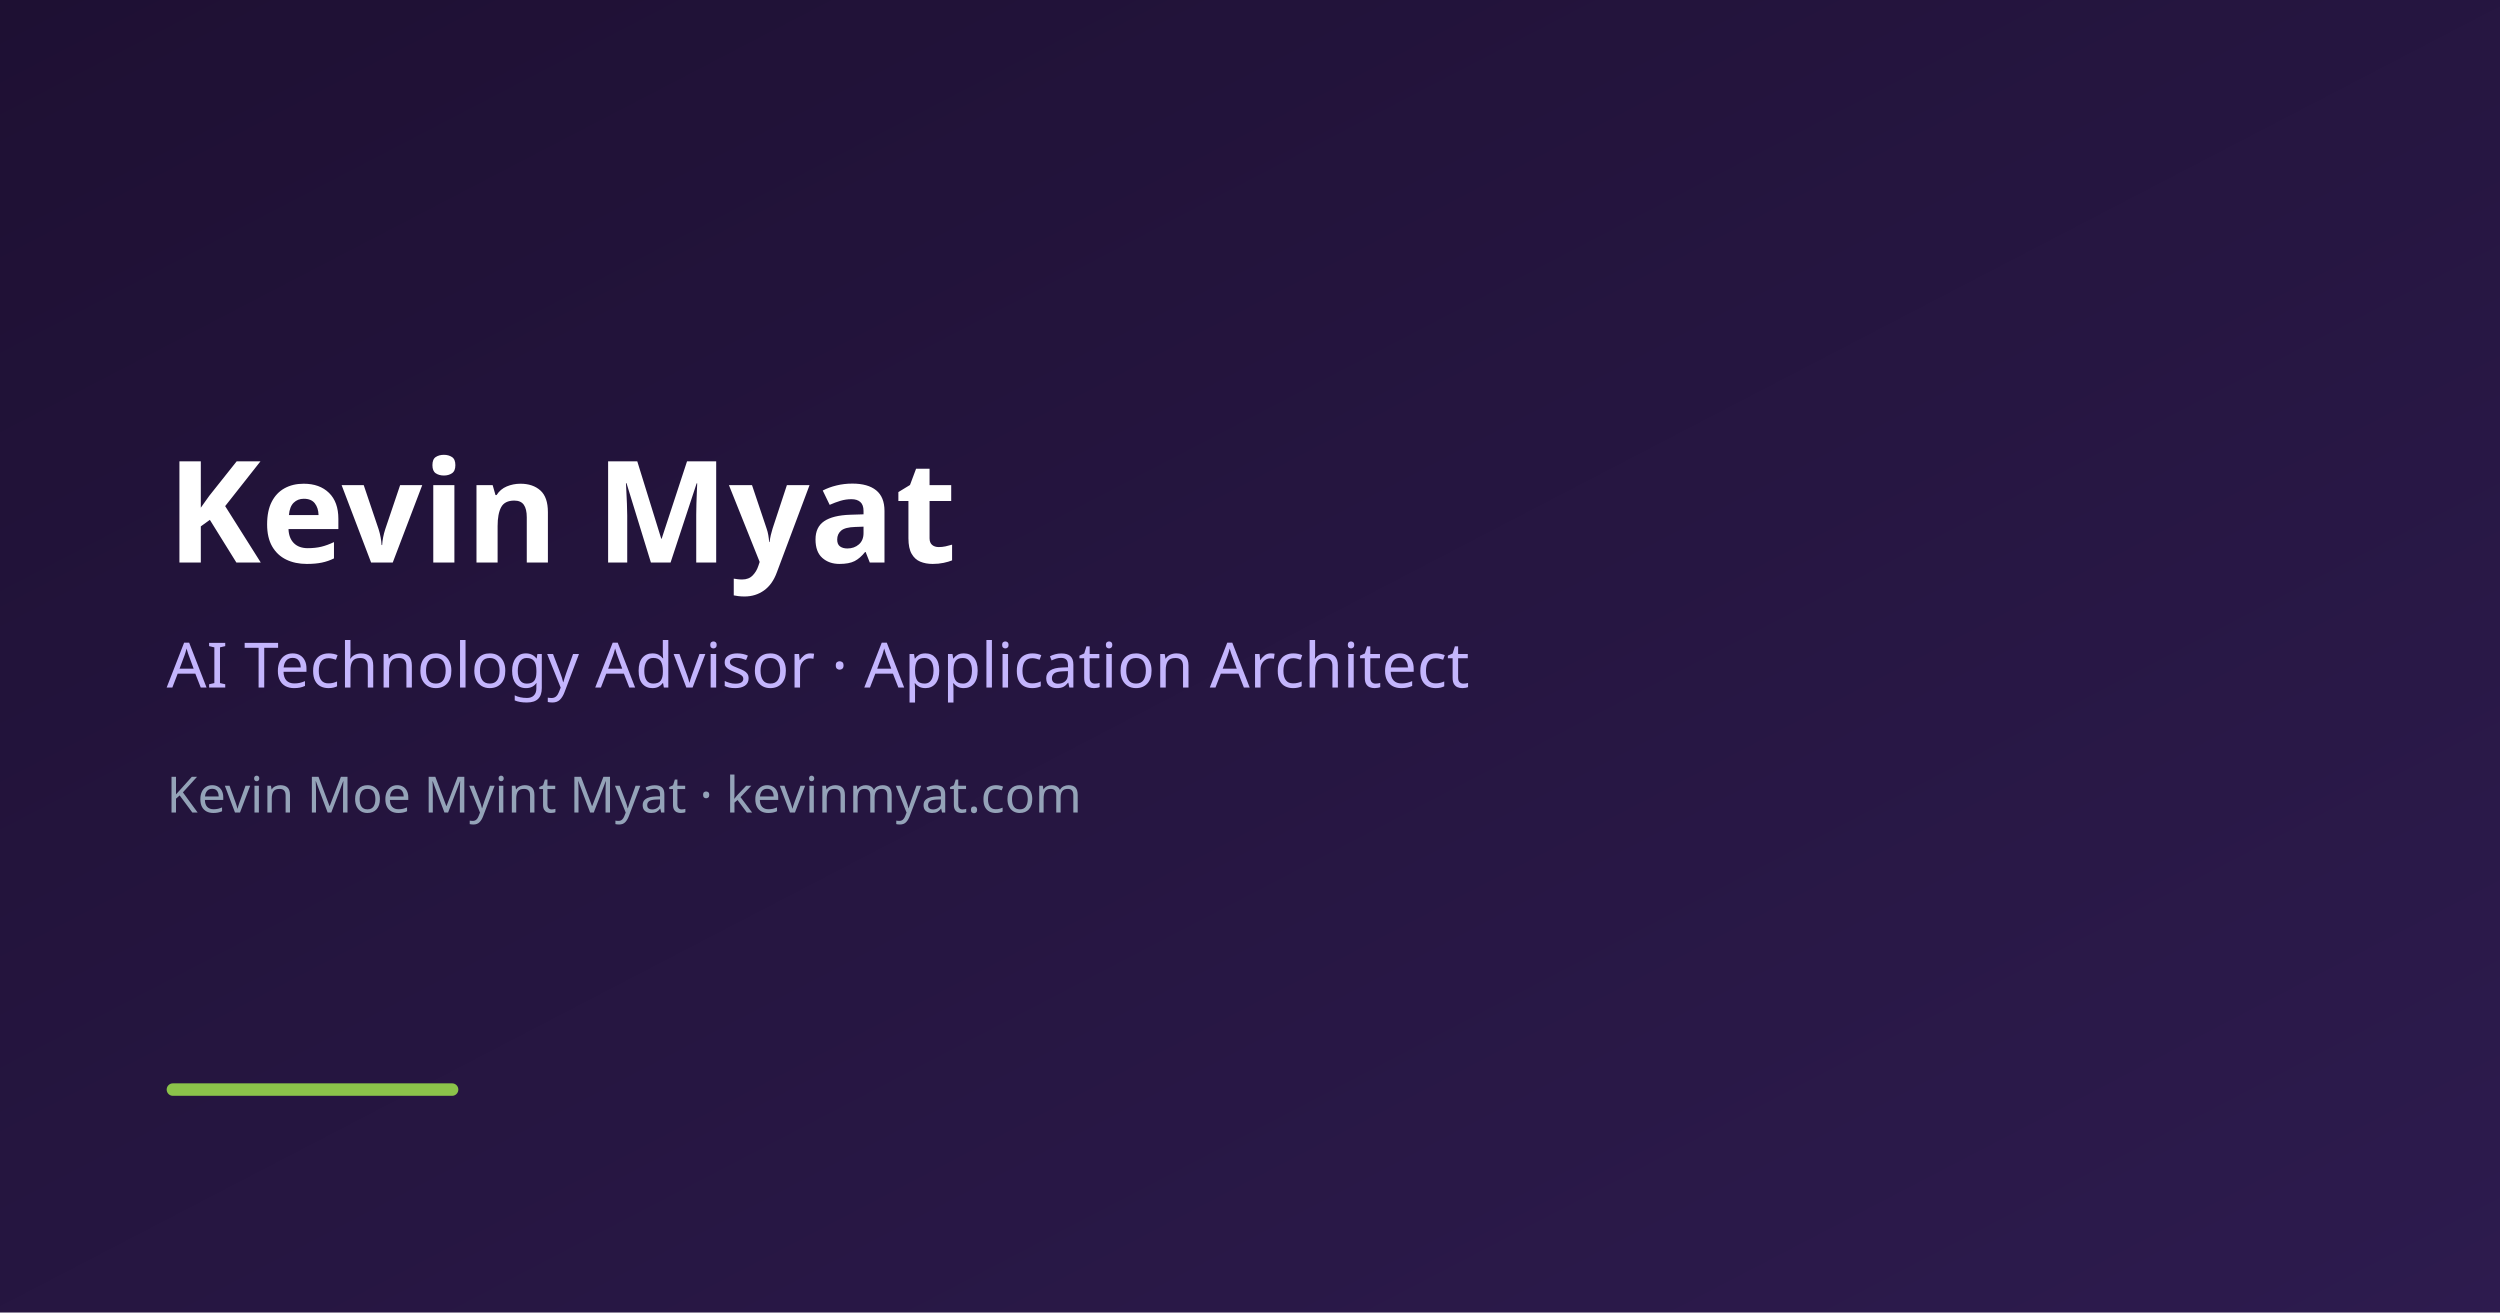
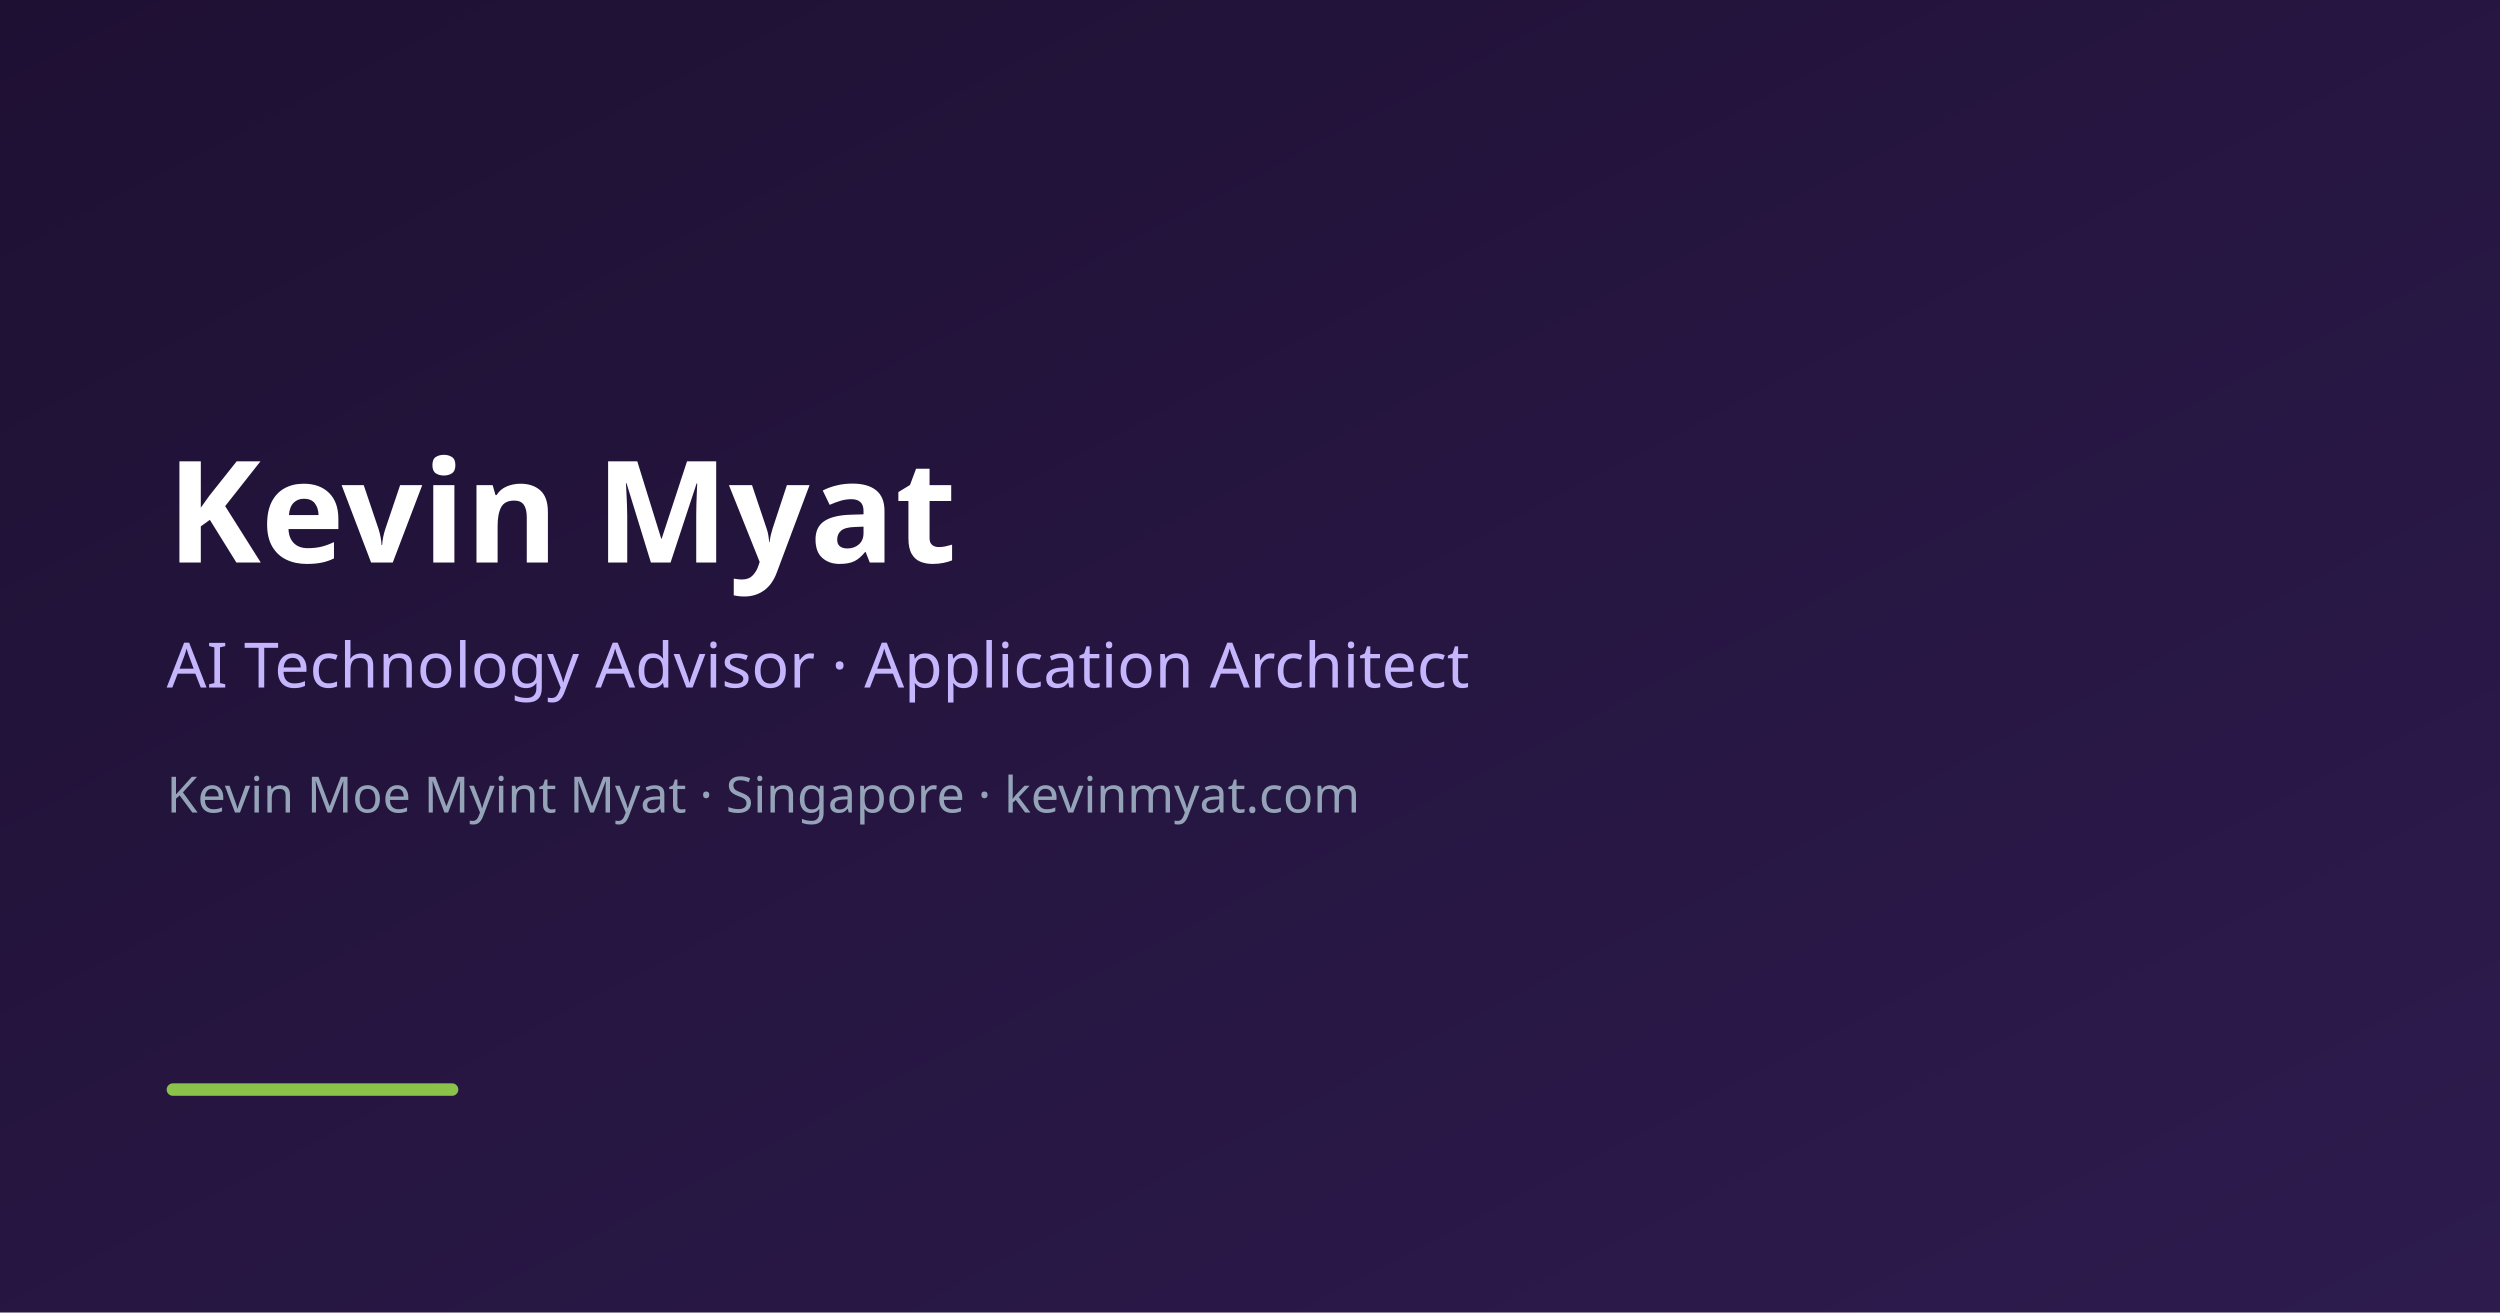
<svg xmlns="http://www.w3.org/2000/svg" width="1200" height="630" viewBox="0 0 1200 630" role="img" aria-label="Kevin Myat — AI Technology Advisor">
  <defs>
    <linearGradient id="bg" x1="0" y1="0" x2="1" y2="1">
      <stop offset="0%" stop-color="#1e1033" />
      <stop offset="100%" stop-color="#2d1b4e" />
    </linearGradient>
  </defs>
  <rect width="1200" height="630" fill="url(#bg)" />
  <rect x="80" y="520" width="140" height="6" rx="3" fill="#8bc34a" />
  <text x="80" y="270" font-family="system-ui,Segoe UI,sans-serif" font-size="68" font-weight="700" fill="#ffffff">Kevin Myat</text>
  <text x="80" y="330" font-family="system-ui,Segoe UI,sans-serif" font-size="30" fill="#c4b5fd">AI Technology Advisor · Application Architect</text>
-   <text x="80" y="390" font-family="system-ui,Segoe UI,sans-serif" font-size="24" fill="#94a3b8">Kevin Moe Myint Myat · kevinmyat.com</text>
+   <text x="80" y="390" font-family="system-ui,Segoe UI,sans-serif" font-size="24" fill="#94a3b8">Kevin Moe Myint Myat · Singapore · kevinmyat.com</text>
</svg>
